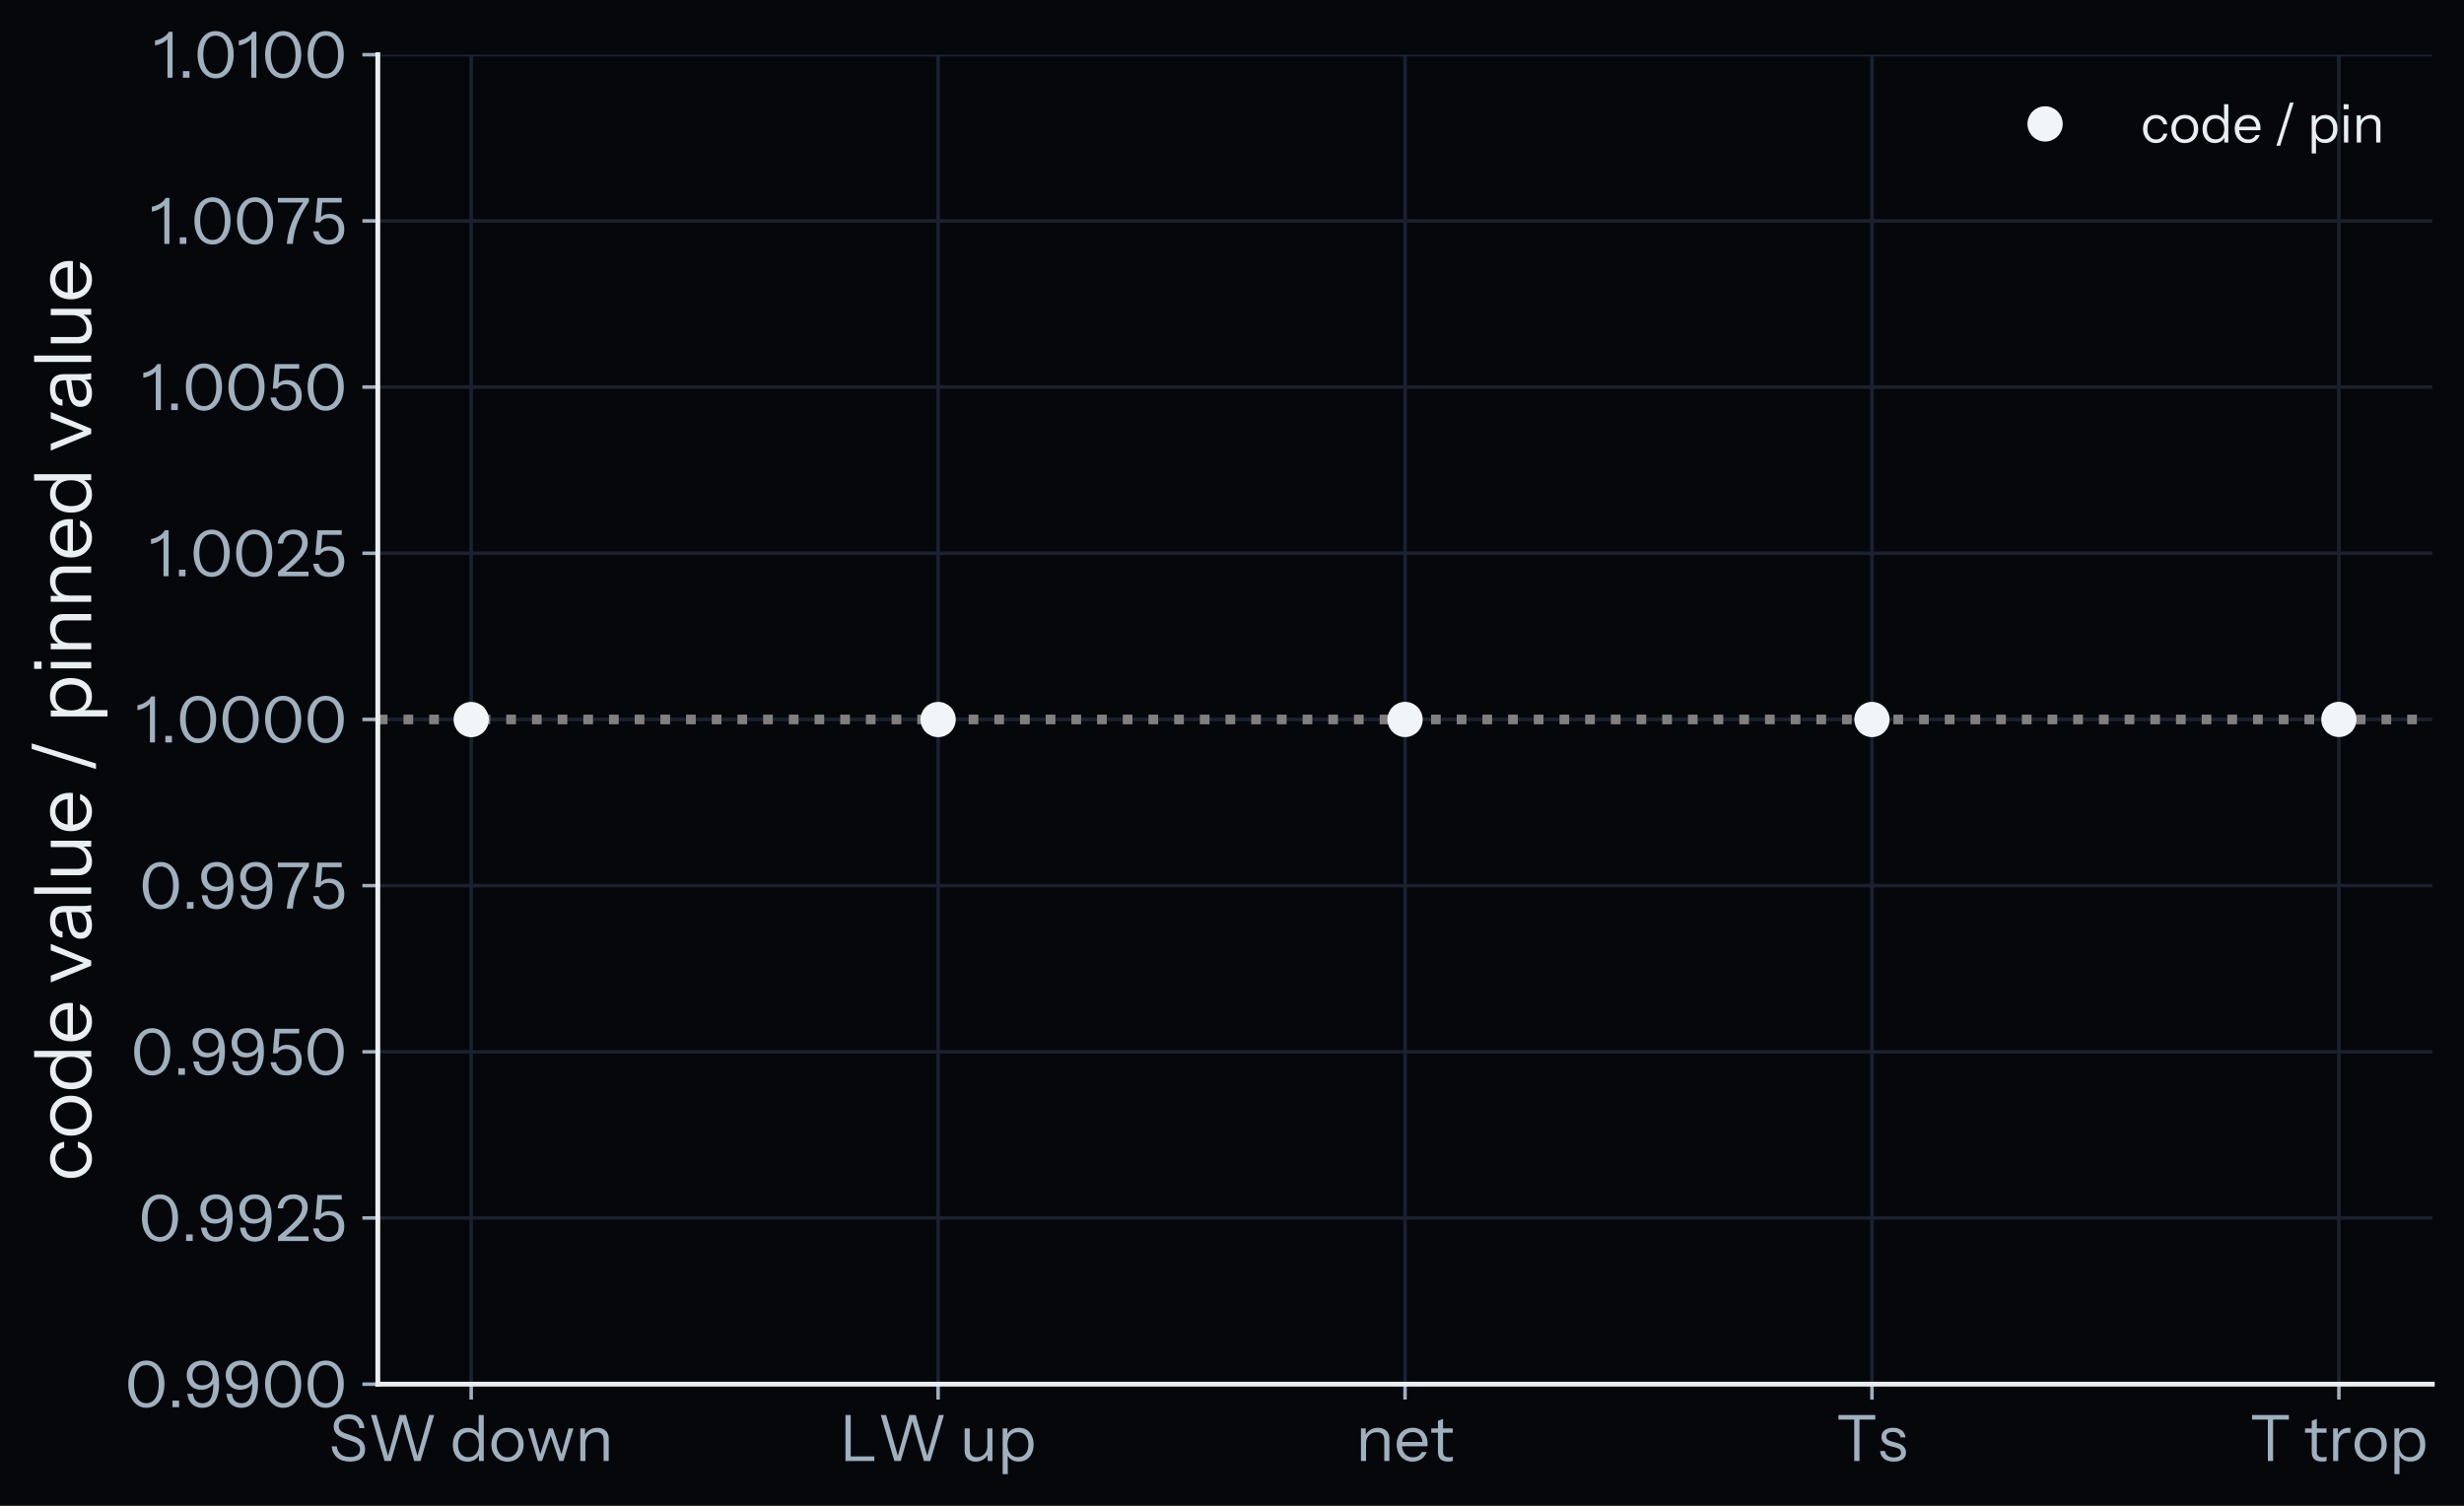
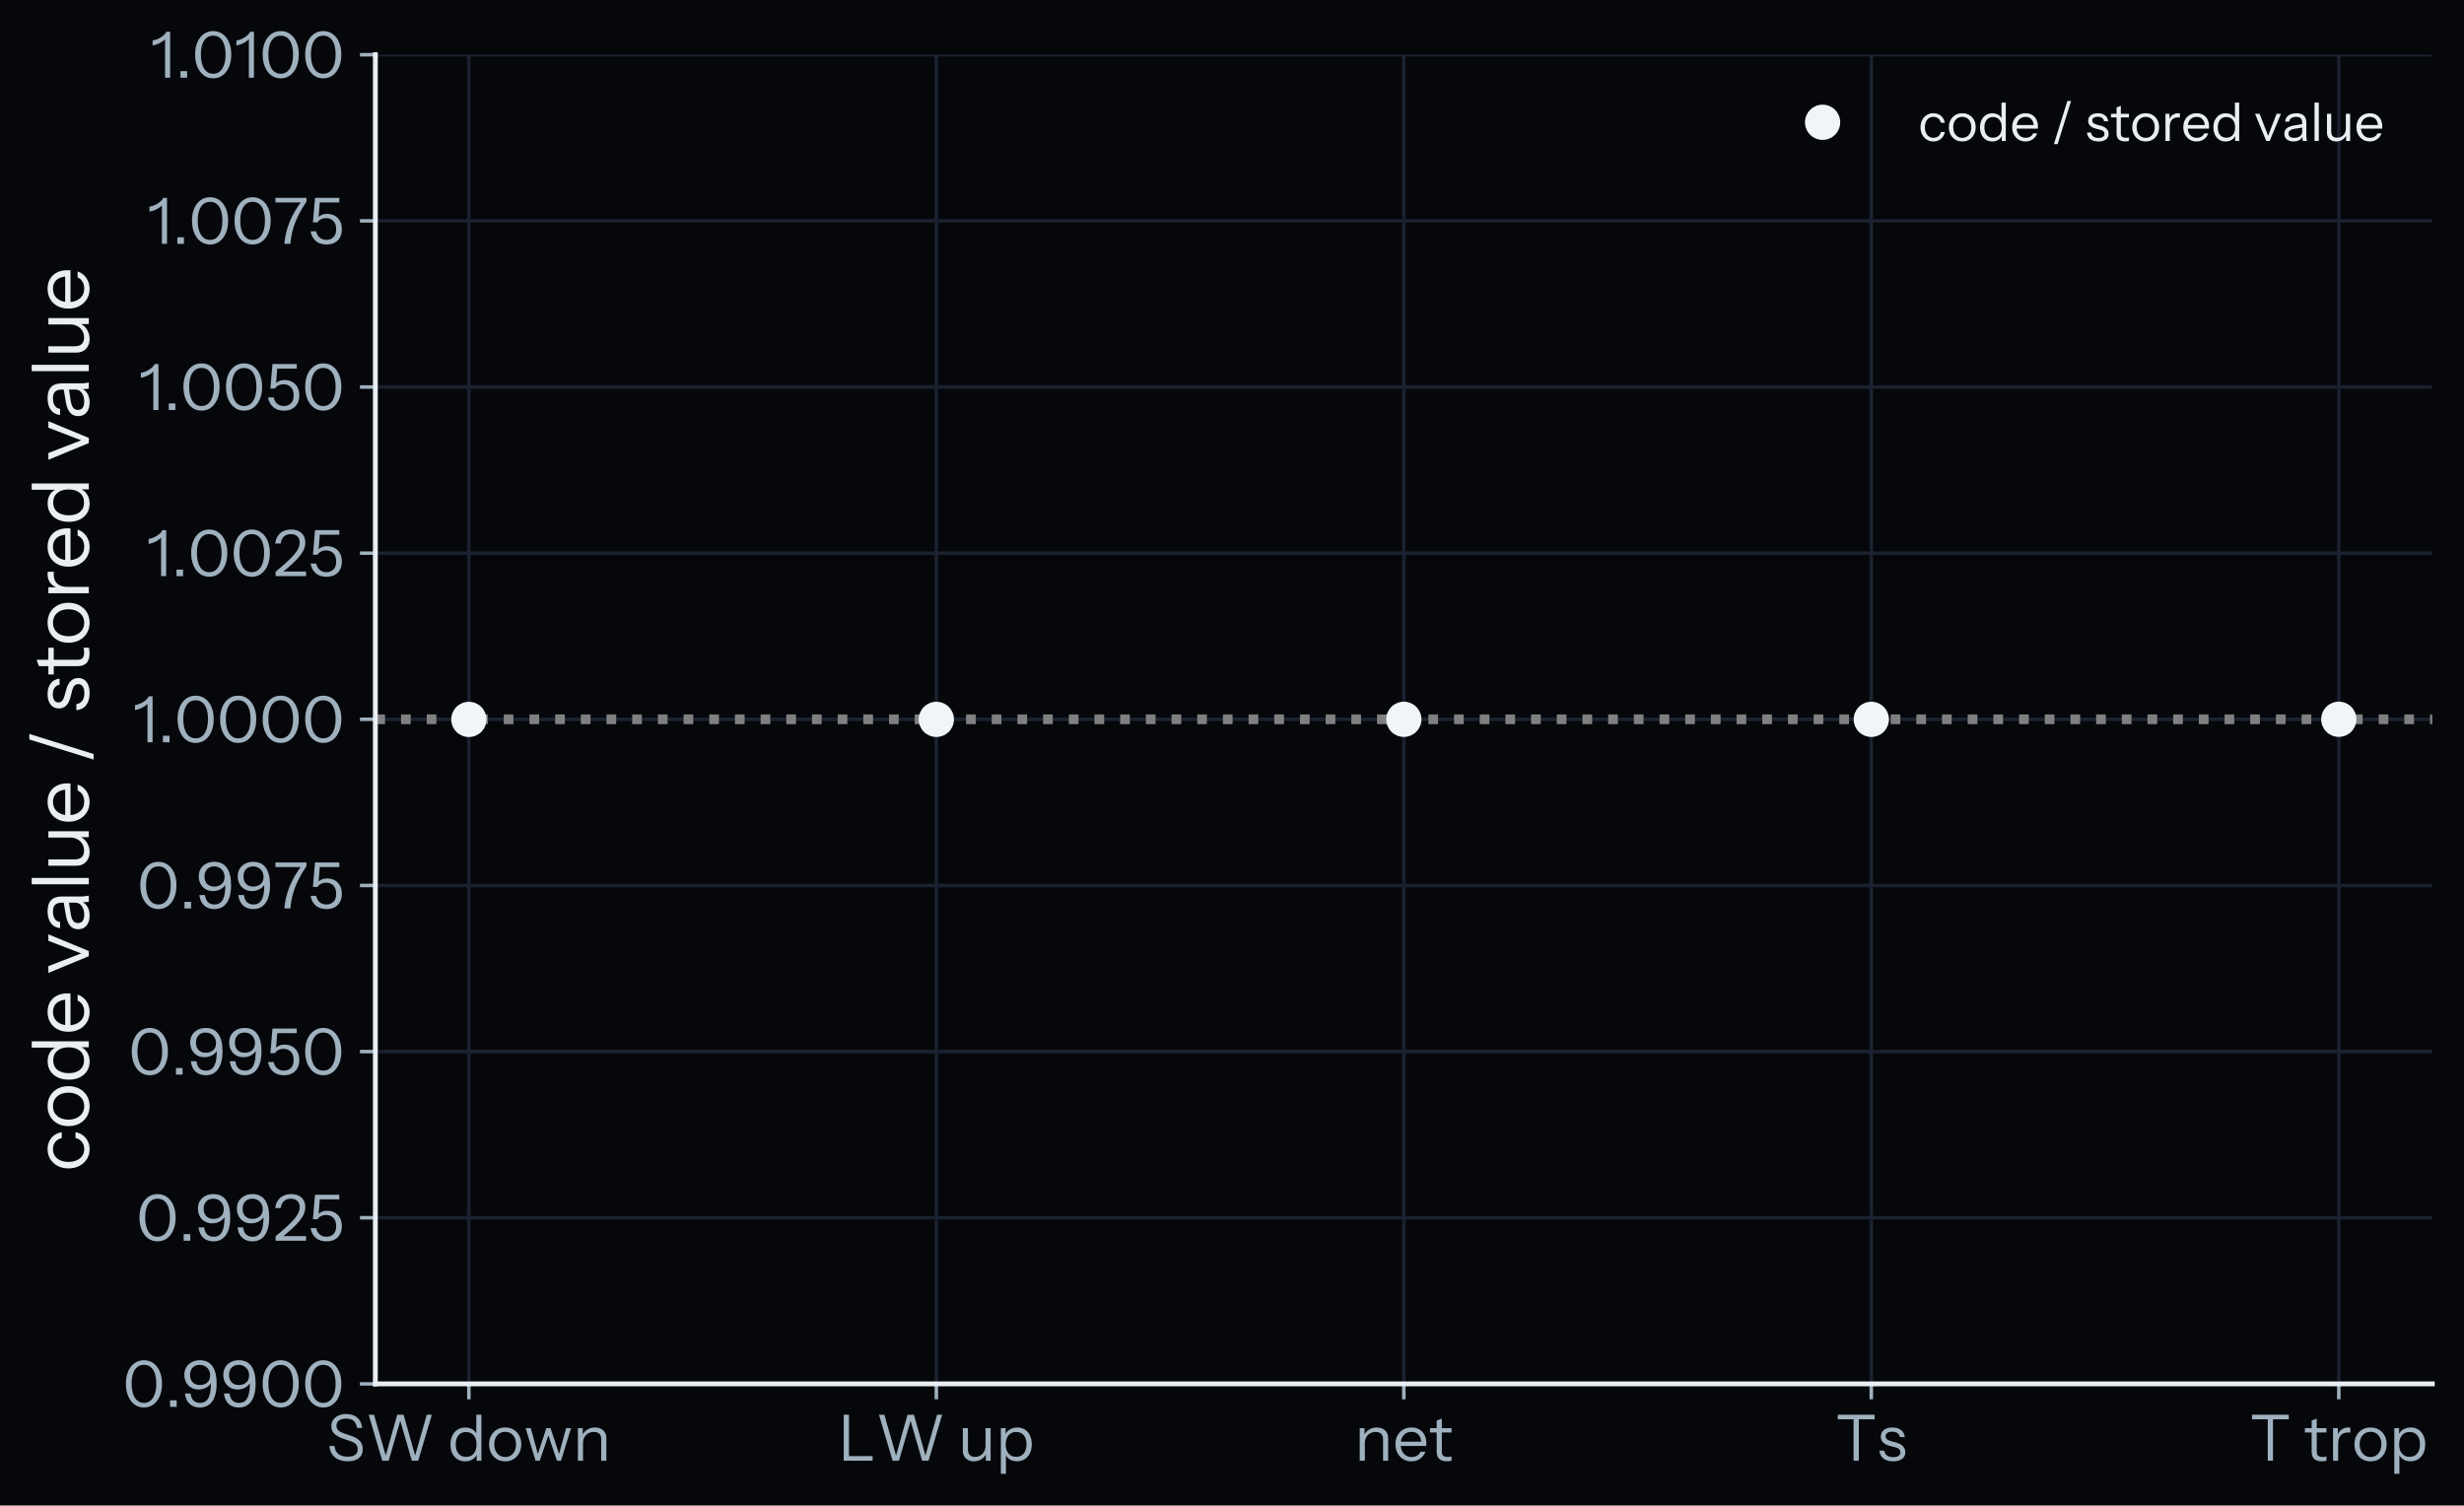
- <svg xmlns="http://www.w3.org/2000/svg" xmlns:xlink="http://www.w3.org/1999/xlink" width="559.208pt" height="341.749pt" viewBox="0 0 559.208 341.749" version="1.1">
+ <svg xmlns="http://www.w3.org/2000/svg" xmlns:xlink="http://www.w3.org/1999/xlink" width="559.322pt" height="341.749pt" viewBox="0 0 559.322 341.749" version="1.1">
  <defs>
    <style type="text/css">*{stroke-linejoin: round; stroke-linecap: butt}</style>
  </defs>
  <g id="figure_1">
    <g id="patch_1">
-       <path d="M 0 341.749  L 559.208 341.749  L 559.208 0  L 0 0  z " style="fill: #05070b" />
+       <path d="M 0 341.749  L 559.322 341.749  L 559.322 0  L 0 0  z " style="fill: #05070b" />
    </g>
    <g id="axes_1">
      <g id="patch_2">
-         <path d="M 85.746 314.136  L 552.008 314.136  L 552.008 12.42  L 85.746 12.42  z " style="fill: #05070b" />
+         <path d="M 85.206 314.136  L 552.122 314.136  L 552.122 12.42  L 85.206 12.42  z " style="fill: #05070b" />
      </g>
      <g id="matplotlib.axis_1">
        <g id="xtick_1">
          <g id="line2d_1">
-             <path d="M 106.939 314.136  L 106.939 12.42  " clip-path="url(#p249ed02e63)" style="fill: none; stroke: #1a2230; stroke-width: 0.8; stroke-linecap: square" />
+             <path d="M 106.429 314.136  L 106.429 12.42  " clip-path="url(#p4538380fc8)" style="fill: none; stroke: #1a2230; stroke-width: 0.8; stroke-linecap: square" />
          </g>
          <g id="line2d_2">
            <defs>
              <path id="m2e974000b8" d="M 0 0  L 0 3.5  " style="stroke: #9fb0be; stroke-width: 0.8" />
            </defs>
            <g>
-               <use xlink:href="#m2e974000b8" x="106.939" y="314.136" style="fill: #9fb0be; stroke: #9fb0be; stroke-width: 0.8" />
+               <use xlink:href="#m2e974000b8" x="106.429" y="314.136" style="fill: #9fb0be; stroke: #9fb0be; stroke-width: 0.8" />
            </g>
          </g>
          <g id="text_1">
-             <g style="fill: #9fb0be" transform="translate(74.65434 331.5764) scale(0.145 -0.145)">
+             <g style="fill: #9fb0be" transform="translate(74.1441 331.5764) scale(0.145 -0.145)">
              <defs>
                <path id="InstrumentSans-Regular-53" d="M 2112 -58  Q 1306 -58 829 339  Q 352 736 269 1472  L 781 1472  Q 851 941 1184 672  Q 1517 403 2106 403  Q 2605 403 2857 592  Q 3110 781 3110 1146  Q 3110 1459 2937 1644  Q 2765 1830 2400 1952  L 1626 2221  Q 1037 2426 755 2717  Q 474 3008 474 3456  Q 474 3827 659 4099  Q 845 4371 1184 4524  Q 1523 4678 1971 4678  Q 2662 4678 3078 4316  Q 3494 3955 3558 3290  L 3046 3290  Q 2963 3770 2704 3994  Q 2445 4218 1958 4218  Q 1498 4218 1242 4032  Q 986 3846 986 3507  Q 986 3219 1165 3046  Q 1344 2874 1722 2746  L 2547 2458  Q 3085 2272 3353 1955  Q 3622 1638 3622 1152  Q 3622 576 3228 259  Q 2835 -58 2112 -58  z " transform="scale(0.015625)" />
                <path id="InstrumentSans-Regular-57" d="M 1683 0  L 320 4608  L 858 4608  L 2080 352  L 1984 352  L 3181 4608  L 3821 4608  L 5024 352  L 4928 352  L 6144 4608  L 6650 4608  L 5286 0  L 4646 0  L 3450 4128  L 3526 4128  L 2323 0  L 1683 0  z " transform="scale(0.015625)" />
                <path id="InstrumentSans-Regular-20" transform="scale(0.015625)" />
                <path id="InstrumentSans-Regular-64" d="M 2886 0  L 2886 762  L 2950 742  Q 2829 371 2505 153  Q 2182 -64 1734 -64  Q 1293 -64 963 147  Q 634 358 451 736  Q 269 1114 269 1619  Q 269 2131 454 2515  Q 640 2899 973 3110  Q 1306 3322 1754 3322  Q 2214 3322 2528 3098  Q 2842 2874 2957 2464  L 2854 2451  L 2854 4608  L 3366 4608  L 3366 0  L 2886 0  z M 1830 384  Q 2323 384 2601 720  Q 2880 1056 2880 1638  Q 2880 2208 2598 2541  Q 2317 2874 1830 2874  Q 1344 2874 1069 2541  Q 794 2208 794 1619  Q 794 1043 1069 713  Q 1344 384 1830 384  z " transform="scale(0.015625)" />
                <path id="InstrumentSans-Regular-6f" d="M 1869 -64  Q 1389 -64 1024 160  Q 659 384 457 771  Q 256 1158 256 1645  Q 256 2138 461 2515  Q 666 2893 1027 3110  Q 1389 3328 1869 3328  Q 2355 3328 2716 3110  Q 3078 2893 3280 2515  Q 3482 2138 3482 1645  Q 3482 1158 3280 771  Q 3078 384 2716 160  Q 2355 -64 1869 -64  z M 1869 371  Q 2202 371 2445 534  Q 2688 698 2822 986  Q 2957 1274 2957 1651  Q 2957 2214 2659 2553  Q 2362 2893 1869 2893  Q 1382 2893 1081 2553  Q 781 2214 781 1651  Q 781 1274 915 986  Q 1050 698 1296 534  Q 1542 371 1869 371  z " transform="scale(0.015625)" />
                <path id="InstrumentSans-Regular-77" d="M 1178 0  L 179 3264  L 698 3264  L 1466 467  L 1338 467  L 2259 3264  L 2675 3264  L 3603 467  L 3475 467  L 4237 3264  L 4730 3264  L 3731 0  L 3315 0  L 2394 2733  L 2528 2733  L 1594 0  L 1178 0  z " transform="scale(0.015625)" />
                <path id="InstrumentSans-Regular-6e" d="M 512 0  L 512 3264  L 992 3264  L 992 2496  L 1024 2496  L 1024 0  L 512 0  z M 2848 0  L 2848 2138  Q 2848 2509 2662 2694  Q 2477 2880 2112 2880  Q 1792 2880 1545 2739  Q 1299 2598 1161 2348  Q 1024 2099 1024 1766  L 941 2541  Q 1107 2906 1449 3117  Q 1792 3328 2227 3328  Q 2739 3328 3049 3037  Q 3360 2746 3360 2272  L 3360 0  L 2848 0  z " transform="scale(0.015625)" />
              </defs>
              <use xlink:href="#InstrumentSans-Regular-53" />
              <use xlink:href="#InstrumentSans-Regular-57" transform="translate(60.79999 0)" />
              <use xlink:href="#InstrumentSans-Regular-20" transform="translate(169.7 0)" />
              <use xlink:href="#InstrumentSans-Regular-64" transform="translate(189.7 0)" />
              <use xlink:href="#InstrumentSans-Regular-6f" transform="translate(250.3 0)" />
              <use xlink:href="#InstrumentSans-Regular-77" transform="translate(308.7 0)" />
              <use xlink:href="#InstrumentSans-Regular-6e" transform="translate(385.3999 0)" />
            </g>
          </g>
        </g>
        <g id="xtick_2">
          <g id="line2d_3">
-             <path d="M 212.908 314.136  L 212.908 12.42  " clip-path="url(#p249ed02e63)" style="fill: none; stroke: #1a2230; stroke-width: 0.8; stroke-linecap: square" />
+             <path d="M 212.547 314.136  L 212.547 12.42  " clip-path="url(#p4538380fc8)" style="fill: none; stroke: #1a2230; stroke-width: 0.8; stroke-linecap: square" />
          </g>
          <g id="line2d_4">
            <g>
-               <use xlink:href="#m2e974000b8" x="212.908" y="314.136" style="fill: #9fb0be; stroke: #9fb0be; stroke-width: 0.8" />
+               <use xlink:href="#m2e974000b8" x="212.547" y="314.136" style="fill: #9fb0be; stroke: #9fb0be; stroke-width: 0.8" />
            </g>
          </g>
          <g id="text_2">
-             <g style="fill: #9fb0be" transform="translate(190.6359 331.5764) scale(0.145 -0.145)">
+             <g style="fill: #9fb0be" transform="translate(190.2744 331.5764) scale(0.145 -0.145)">
              <defs>
                <path id="InstrumentSans-Regular-4c" d="M 550 0  L 550 4608  L 1075 4608  L 1075 0  L 550 0  z M 819 0  L 819 461  L 3443 461  L 3443 0  L 819 0  z " transform="scale(0.015625)" />
                <path id="InstrumentSans-Regular-75" d="M 1574 -64  Q 1254 -64 1004 67  Q 755 198 614 438  Q 474 678 474 992  L 474 3264  L 986 3264  L 986 1126  Q 986 755 1168 569  Q 1350 384 1690 384  Q 1997 384 2233 525  Q 2470 666 2608 918  Q 2746 1171 2746 1498  L 2829 723  Q 2669 358 2329 147  Q 1990 -64 1574 -64  z M 2778 0  L 2778 768  L 2746 768  L 2746 3264  L 3258 3264  L 3258 0  L 2778 0  z " transform="scale(0.015625)" />
                <path id="InstrumentSans-Regular-70" d="M 2125 -58  Q 1664 -58 1350 166  Q 1037 390 922 800  L 1024 813  L 1024 -1312  L 512 -1312  L 512 3264  L 992 3264  L 992 2502  L 922 2522  Q 1043 2899 1382 3113  Q 1722 3328 2170 3328  Q 2605 3328 2928 3117  Q 3251 2906 3430 2528  Q 3610 2150 3610 1645  Q 3610 1133 3424 749  Q 3238 365 2905 153  Q 2573 -58 2125 -58  z M 2048 390  Q 2534 390 2809 726  Q 3085 1062 3085 1645  Q 3085 2221 2809 2550  Q 2534 2880 2048 2880  Q 1562 2880 1280 2544  Q 998 2208 998 1626  Q 998 1056 1280 723  Q 1562 390 2048 390  z " transform="scale(0.015625)" />
              </defs>
              <use xlink:href="#InstrumentSans-Regular-4c" />
              <use xlink:href="#InstrumentSans-Regular-57" transform="translate(58.79999 0)" />
              <use xlink:href="#InstrumentSans-Regular-20" transform="translate(167.7 0)" />
              <use xlink:href="#InstrumentSans-Regular-75" transform="translate(187.7 0)" />
              <use xlink:href="#InstrumentSans-Regular-70" transform="translate(246.6 0)" />
            </g>
          </g>
        </g>
        <g id="xtick_3">
          <g id="line2d_5">
-             <path d="M 318.877 314.136  L 318.877 12.42  " clip-path="url(#p249ed02e63)" style="fill: none; stroke: #1a2230; stroke-width: 0.8; stroke-linecap: square" />
+             <path d="M 318.664 314.136  L 318.664 12.42  " clip-path="url(#p4538380fc8)" style="fill: none; stroke: #1a2230; stroke-width: 0.8; stroke-linecap: square" />
          </g>
          <g id="line2d_6">
            <g>
-               <use xlink:href="#m2e974000b8" x="318.877" y="314.136" style="fill: #9fb0be; stroke: #9fb0be; stroke-width: 0.8" />
+               <use xlink:href="#m2e974000b8" x="318.664" y="314.136" style="fill: #9fb0be; stroke: #9fb0be; stroke-width: 0.8" />
            </g>
          </g>
          <g id="text_3">
-             <g style="fill: #9fb0be" transform="translate(307.7106 331.5764) scale(0.145 -0.145)">
+             <g style="fill: #9fb0be" transform="translate(307.4978 331.5764) scale(0.145 -0.145)">
              <defs>
                <path id="InstrumentSans-Regular-65" d="M 1850 -64  Q 1382 -64 1024 157  Q 666 378 461 762  Q 256 1146 256 1645  Q 256 2144 457 2525  Q 659 2906 1024 3117  Q 1389 3328 1862 3328  Q 2317 3328 2653 3129  Q 2989 2931 3171 2572  Q 3354 2214 3354 1728  Q 3354 1664 3350 1606  Q 3347 1549 3334 1478  L 640 1478  L 640 1907  L 3021 1907  L 2854 1670  Q 2854 2259 2595 2576  Q 2336 2893 1862 2893  Q 1376 2893 1078 2557  Q 781 2221 781 1651  Q 781 1069 1078 720  Q 1376 371 1875 371  Q 2189 371 2425 508  Q 2662 646 2771 902  L 3258 902  Q 3098 454 2723 195  Q 2349 -64 1850 -64  z " transform="scale(0.015625)" />
                <path id="InstrumentSans-Regular-74" d="M 1818 -58  Q 1274 -58 1027 188  Q 781 435 781 902  L 781 4026  L 1293 4218  L 1293 909  Q 1293 634 1433 506  Q 1574 378 1894 378  Q 2022 378 2115 394  Q 2208 410 2266 435  L 2266 0  Q 2202 -26 2083 -42  Q 1965 -58 1818 -58  z M 109 2829  L 109 3264  L 2266 3264  L 2266 2829  L 109 2829  z " transform="scale(0.015625)" />
              </defs>
              <use xlink:href="#InstrumentSans-Regular-6e" />
              <use xlink:href="#InstrumentSans-Regular-65" transform="translate(59.89999 0)" />
              <use xlink:href="#InstrumentSans-Regular-74" transform="translate(116.3 0)" />
            </g>
          </g>
        </g>
        <g id="xtick_4">
          <g id="line2d_7">
-             <path d="M 424.845 314.136  L 424.845 12.42  " clip-path="url(#p249ed02e63)" style="fill: none; stroke: #1a2230; stroke-width: 0.8; stroke-linecap: square" />
+             <path d="M 424.781 314.136  L 424.781 12.42  " clip-path="url(#p4538380fc8)" style="fill: none; stroke: #1a2230; stroke-width: 0.8; stroke-linecap: square" />
          </g>
          <g id="line2d_8">
            <g>
-               <use xlink:href="#m2e974000b8" x="424.845" y="314.136" style="fill: #9fb0be; stroke: #9fb0be; stroke-width: 0.8" />
+               <use xlink:href="#m2e974000b8" x="424.781" y="314.136" style="fill: #9fb0be; stroke: #9fb0be; stroke-width: 0.8" />
            </g>
          </g>
          <g id="text_4">
-             <g style="fill: #9fb0be" transform="translate(416.7185 331.5764) scale(0.145 -0.145)">
+             <g style="fill: #9fb0be" transform="translate(416.6545 331.5764) scale(0.145 -0.145)">
              <defs>
                <path id="InstrumentSans-Regular-54" d="M 1811 0  L 1811 4147  L 230 4147  L 230 4608  L 3917 4608  L 3917 4147  L 2336 4147  L 2336 0  L 1811 0  z " transform="scale(0.015625)" />
                <path id="InstrumentSans-Regular-73" d="M 1619 -64  Q 1018 -64 659 214  Q 301 493 250 1005  L 742 1005  Q 787 691 1017 524  Q 1248 358 1632 358  Q 1971 358 2163 486  Q 2355 614 2355 851  Q 2355 1018 2246 1142  Q 2138 1267 1811 1350  L 1286 1485  Q 838 1600 614 1840  Q 390 2080 390 2413  Q 390 2835 704 3081  Q 1018 3328 1555 3328  Q 2086 3328 2419 3072  Q 2752 2816 2797 2362  L 2304 2362  Q 2259 2624 2060 2765  Q 1862 2906 1536 2906  Q 1222 2906 1049 2787  Q 877 2669 877 2451  Q 877 2285 1001 2163  Q 1126 2042 1421 1958  L 1933 1818  Q 2387 1696 2617 1446  Q 2848 1197 2848 845  Q 2848 416 2521 176  Q 2195 -64 1619 -64  z " transform="scale(0.015625)" />
              </defs>
              <use xlink:href="#InstrumentSans-Regular-54" />
              <use xlink:href="#InstrumentSans-Regular-73" transform="translate(64.79999 0)" />
            </g>
          </g>
        </g>
        <g id="xtick_5">
          <g id="line2d_9">
-             <path d="M 530.814 314.136  L 530.814 12.42  " clip-path="url(#p249ed02e63)" style="fill: none; stroke: #1a2230; stroke-width: 0.8; stroke-linecap: square" />
+             <path d="M 530.899 314.136  L 530.899 12.42  " clip-path="url(#p4538380fc8)" style="fill: none; stroke: #1a2230; stroke-width: 0.8; stroke-linecap: square" />
          </g>
          <g id="line2d_10">
            <g>
-               <use xlink:href="#m2e974000b8" x="530.814" y="314.136" style="fill: #9fb0be; stroke: #9fb0be; stroke-width: 0.8" />
+               <use xlink:href="#m2e974000b8" x="530.899" y="314.136" style="fill: #9fb0be; stroke: #9fb0be; stroke-width: 0.8" />
            </g>
          </g>
          <g id="text_5">
-             <g style="fill: #9fb0be" transform="translate(510.5864 331.5764) scale(0.145 -0.145)">
+             <g style="fill: #9fb0be" transform="translate(510.6712 331.5764) scale(0.145 -0.145)">
              <defs>
                <path id="InstrumentSans-Regular-72" d="M 512 0  L 512 3264  L 992 3264  L 992 2432  L 1024 2432  L 1024 0  L 512 0  z M 1024 1702  L 941 2477  Q 1056 2893 1350 3110  Q 1645 3328 2029 3328  Q 2189 3328 2246 3302  L 2246 2810  Q 2214 2822 2156 2825  Q 2099 2829 2016 2829  Q 1530 2829 1277 2537  Q 1024 2246 1024 1702  z " transform="scale(0.015625)" />
              </defs>
              <use xlink:href="#InstrumentSans-Regular-54" />
              <use xlink:href="#InstrumentSans-Regular-20" transform="translate(64.79999 0)" />
              <use xlink:href="#InstrumentSans-Regular-74" transform="translate(84.79997 0)" />
              <use xlink:href="#InstrumentSans-Regular-72" transform="translate(122.5 0)" />
              <use xlink:href="#InstrumentSans-Regular-6f" transform="translate(160 0)" />
              <use xlink:href="#InstrumentSans-Regular-70" transform="translate(218.3999 0)" />
            </g>
          </g>
        </g>
      </g>
      <g id="matplotlib.axis_2">
        <g id="ytick_1">
          <g id="line2d_11">
-             <path d="M 85.746 314.136  L 552.008 314.136  " clip-path="url(#p249ed02e63)" style="fill: none; stroke: #1a2230; stroke-width: 0.8; stroke-linecap: square" />
+             <path d="M 85.206 314.136  L 552.122 314.136  " clip-path="url(#p4538380fc8)" style="fill: none; stroke: #1a2230; stroke-width: 0.8; stroke-linecap: square" />
          </g>
          <g id="line2d_12">
            <defs>
              <path id="m2f46859ac6" d="M 0 0  L -3.5 0  " style="stroke: #9fb0be; stroke-width: 0.8" />
            </defs>
            <g>
-               <use xlink:href="#m2f46859ac6" x="85.746" y="314.136" style="fill: #9fb0be; stroke: #9fb0be; stroke-width: 0.8" />
+               <use xlink:href="#m2f46859ac6" x="85.206" y="314.136" style="fill: #9fb0be; stroke: #9fb0be; stroke-width: 0.8" />
            </g>
          </g>
          <g id="text_6">
-             <g style="fill: #9fb0be" transform="translate(28.39 319.3564) scale(0.145 -0.145)">
+             <g style="fill: #9fb0be" transform="translate(27.85 319.3564) scale(0.145 -0.145)">
              <defs>
                <path id="InstrumentSans-Regular-30" d="M 2131 -64  Q 1587 -64 1180 240  Q 774 544 547 1085  Q 320 1626 320 2323  Q 320 3021 544 3549  Q 768 4077 1177 4374  Q 1587 4672 2131 4672  Q 2675 4672 3081 4374  Q 3488 4077 3715 3549  Q 3942 3021 3942 2323  Q 3942 1619 3715 1081  Q 3488 544 3081 240  Q 2675 -64 2131 -64  z M 2131 397  Q 2522 397 2797 630  Q 3072 864 3219 1296  Q 3366 1728 3366 2330  Q 3366 2925 3222 3347  Q 3078 3770 2803 3990  Q 2528 4211 2131 4211  Q 1734 4211 1459 3987  Q 1184 3763 1040 3344  Q 896 2925 896 2330  Q 896 1728 1043 1293  Q 1190 858 1465 627  Q 1741 397 2131 397  z " transform="scale(0.015625)" />
                <path id="InstrumentSans-Regular-2e" d="M 486 0  L 486 659  L 1146 659  L 1146 0  L 486 0  z " transform="scale(0.015625)" />
                <path id="InstrumentSans-Regular-39" d="M 1843 -64  Q 1440 -64 1120 93  Q 800 250 601 560  Q 403 870 346 1338  L 909 1338  Q 973 838 1222 617  Q 1472 397 1856 397  Q 2138 397 2342 512  Q 2547 627 2681 864  Q 2816 1101 2880 1469  Q 2944 1837 2944 2342  L 2944 2758  L 3091 2739  Q 3034 2445 2835 2217  Q 2637 1990 2342 1865  Q 2048 1741 1709 1741  Q 1286 1741 966 1929  Q 646 2118 464 2451  Q 282 2784 282 3206  Q 282 3654 480 3980  Q 678 4307 1033 4489  Q 1389 4672 1850 4672  Q 2669 4672 3094 4077  Q 3520 3482 3520 2330  Q 3520 1562 3325 1027  Q 3130 493 2755 214  Q 2381 -64 1843 -64  z M 1843 2189  Q 2285 2189 2576 2438  Q 2867 2688 2867 3155  Q 2867 3469 2729 3705  Q 2592 3942 2355 4076  Q 2118 4211 1818 4211  Q 1389 4211 1123 3939  Q 858 3667 858 3194  Q 858 2739 1117 2464  Q 1376 2189 1843 2189  z " transform="scale(0.015625)" />
              </defs>
              <use xlink:href="#InstrumentSans-Regular-30" />
              <use xlink:href="#InstrumentSans-Regular-2e" transform="translate(66.59999 0)" />
              <use xlink:href="#InstrumentSans-Regular-39" transform="translate(92.09998 0)" />
              <use xlink:href="#InstrumentSans-Regular-39" transform="translate(153.1 0)" />
              <use xlink:href="#InstrumentSans-Regular-30" transform="translate(214.0999 0)" />
              <use xlink:href="#InstrumentSans-Regular-30" transform="translate(280.6999 0)" />
            </g>
          </g>
        </g>
        <g id="ytick_2">
          <g id="line2d_13">
-             <path d="M 85.746 276.422  L 552.008 276.422  " clip-path="url(#p249ed02e63)" style="fill: none; stroke: #1a2230; stroke-width: 0.8; stroke-linecap: square" />
+             <path d="M 85.206 276.422  L 552.122 276.422  " clip-path="url(#p4538380fc8)" style="fill: none; stroke: #1a2230; stroke-width: 0.8; stroke-linecap: square" />
          </g>
          <g id="line2d_14">
            <g>
-               <use xlink:href="#m2f46859ac6" x="85.746" y="276.422" style="fill: #9fb0be; stroke: #9fb0be; stroke-width: 0.8" />
+               <use xlink:href="#m2f46859ac6" x="85.206" y="276.422" style="fill: #9fb0be; stroke: #9fb0be; stroke-width: 0.8" />
            </g>
          </g>
          <g id="text_7">
-             <g style="fill: #9fb0be" transform="translate(31.47578 281.6418) scale(0.145 -0.145)">
+             <g style="fill: #9fb0be" transform="translate(30.93578 281.6418) scale(0.145 -0.145)">
              <defs>
                <path id="InstrumentSans-Regular-32" d="M 256 0  L 256 448  Q 947 1018 1411 1446  Q 1875 1875 2153 2208  Q 2432 2541 2550 2819  Q 2669 3098 2669 3366  Q 2669 3763 2432 3987  Q 2195 4211 1779 4211  Q 1350 4211 1088 3968  Q 826 3725 768 3270  L 218 3270  Q 282 3898 701 4285  Q 1120 4672 1818 4672  Q 2464 4672 2848 4326  Q 3232 3981 3232 3379  Q 3232 3053 3107 2726  Q 2982 2400 2697 2041  Q 2413 1683 1949 1251  Q 1485 819 800 275  L 678 461  L 3309 461  L 3309 0  L 256 0  z " transform="scale(0.015625)" />
                <path id="InstrumentSans-Regular-35" d="M 1869 -64  Q 1184 -64 774 304  Q 365 672 275 1261  L 838 1261  Q 922 845 1194 621  Q 1466 397 1856 397  Q 2266 397 2550 653  Q 2835 909 2835 1466  Q 2835 2022 2550 2300  Q 2266 2579 1830 2579  Q 1517 2579 1286 2451  Q 1056 2323 979 2150  L 506 2150  L 717 4608  L 3149 4608  L 3149 4147  L 1030 4147  L 1210 4339  L 1062 2483  L 941 2528  Q 1056 2720 1312 2861  Q 1568 3002 1939 3002  Q 2368 3002 2697 2816  Q 3027 2630 3216 2288  Q 3405 1946 3405 1466  Q 3405 986 3216 643  Q 3027 301 2684 118  Q 2342 -64 1869 -64  z " transform="scale(0.015625)" />
              </defs>
              <use xlink:href="#InstrumentSans-Regular-30" />
              <use xlink:href="#InstrumentSans-Regular-2e" transform="translate(66.59999 0)" />
              <use xlink:href="#InstrumentSans-Regular-39" transform="translate(92.09998 0)" />
              <use xlink:href="#InstrumentSans-Regular-39" transform="translate(153.1 0)" />
              <use xlink:href="#InstrumentSans-Regular-32" transform="translate(214.0999 0)" />
              <use xlink:href="#InstrumentSans-Regular-35" transform="translate(268.5999 0)" />
            </g>
          </g>
        </g>
        <g id="ytick_3">
          <g id="line2d_15">
-             <path d="M 85.746 238.707  L 552.008 238.707  " clip-path="url(#p249ed02e63)" style="fill: none; stroke: #1a2230; stroke-width: 0.8; stroke-linecap: square" />
+             <path d="M 85.206 238.707  L 552.122 238.707  " clip-path="url(#p4538380fc8)" style="fill: none; stroke: #1a2230; stroke-width: 0.8; stroke-linecap: square" />
          </g>
          <g id="line2d_16">
            <g>
-               <use xlink:href="#m2f46859ac6" x="85.746" y="238.707" style="fill: #9fb0be; stroke: #9fb0be; stroke-width: 0.8" />
+               <use xlink:href="#m2f46859ac6" x="85.206" y="238.707" style="fill: #9fb0be; stroke: #9fb0be; stroke-width: 0.8" />
            </g>
          </g>
          <g id="text_8">
-             <g style="fill: #9fb0be" transform="translate(29.72219 243.9273) scale(0.145 -0.145)">
+             <g style="fill: #9fb0be" transform="translate(29.18219 243.9273) scale(0.145 -0.145)">
              <use xlink:href="#InstrumentSans-Regular-30" />
              <use xlink:href="#InstrumentSans-Regular-2e" transform="translate(66.59999 0)" />
              <use xlink:href="#InstrumentSans-Regular-39" transform="translate(92.09998 0)" />
              <use xlink:href="#InstrumentSans-Regular-39" transform="translate(153.1 0)" />
              <use xlink:href="#InstrumentSans-Regular-35" transform="translate(214.0999 0)" />
              <use xlink:href="#InstrumentSans-Regular-30" transform="translate(271.4999 0)" />
            </g>
          </g>
        </g>
        <g id="ytick_4">
          <g id="line2d_17">
-             <path d="M 85.746 200.993  L 552.008 200.993  " clip-path="url(#p249ed02e63)" style="fill: none; stroke: #1a2230; stroke-width: 0.8; stroke-linecap: square" />
+             <path d="M 85.206 200.993  L 552.122 200.993  " clip-path="url(#p4538380fc8)" style="fill: none; stroke: #1a2230; stroke-width: 0.8; stroke-linecap: square" />
          </g>
          <g id="line2d_18">
            <g>
-               <use xlink:href="#m2f46859ac6" x="85.746" y="200.993" style="fill: #9fb0be; stroke: #9fb0be; stroke-width: 0.8" />
+               <use xlink:href="#m2f46859ac6" x="85.206" y="200.993" style="fill: #9fb0be; stroke: #9fb0be; stroke-width: 0.8" />
            </g>
          </g>
          <g id="text_9">
-             <g style="fill: #9fb0be" transform="translate(31.66383 206.2127) scale(0.145 -0.145)">
+             <g style="fill: #9fb0be" transform="translate(31.12383 206.2127) scale(0.145 -0.145)">
              <defs>
                <path id="InstrumentSans-Regular-37" d="M 1050 0  Q 1139 1088 1558 2153  Q 1978 3219 2816 4333  L 2848 4147  L 154 4147  L 154 4608  L 3264 4608  L 3264 4224  Q 2752 3475 2416 2777  Q 2080 2080 1894 1398  Q 1709 717 1658 0  L 1050 0  z " transform="scale(0.015625)" />
              </defs>
              <use xlink:href="#InstrumentSans-Regular-30" />
              <use xlink:href="#InstrumentSans-Regular-2e" transform="translate(66.59999 0)" />
              <use xlink:href="#InstrumentSans-Regular-39" transform="translate(92.09998 0)" />
              <use xlink:href="#InstrumentSans-Regular-39" transform="translate(153.1 0)" />
              <use xlink:href="#InstrumentSans-Regular-37" transform="translate(214.0999 0)" />
              <use xlink:href="#InstrumentSans-Regular-35" transform="translate(267.2999 0)" />
            </g>
          </g>
        </g>
        <g id="ytick_5">
          <g id="line2d_19">
-             <path d="M 85.746 163.278  L 552.008 163.278  " clip-path="url(#p249ed02e63)" style="fill: none; stroke: #1a2230; stroke-width: 0.8; stroke-linecap: square" />
+             <path d="M 85.206 163.278  L 552.122 163.278  " clip-path="url(#p4538380fc8)" style="fill: none; stroke: #1a2230; stroke-width: 0.8; stroke-linecap: square" />
          </g>
          <g id="line2d_20">
            <g>
-               <use xlink:href="#m2f46859ac6" x="85.746" y="163.278" style="fill: #9fb0be; stroke: #9fb0be; stroke-width: 0.8" />
+               <use xlink:href="#m2f46859ac6" x="85.206" y="163.278" style="fill: #9fb0be; stroke: #9fb0be; stroke-width: 0.8" />
            </g>
          </g>
          <g id="text_10">
-             <g style="fill: #9fb0be" transform="translate(30.75531 168.4982) scale(0.145 -0.145)">
+             <g style="fill: #9fb0be" transform="translate(30.21531 168.4982) scale(0.145 -0.145)">
              <defs>
                <path id="InstrumentSans-Regular-31" d="M 1440 0  L 1440 4083  L 1574 4051  Q 1498 3878 1280 3705  Q 1062 3533 777 3405  Q 493 3277 192 3232  L 192 3725  Q 493 3776 768 3904  Q 1043 4032 1257 4214  Q 1472 4397 1574 4608  L 1952 4608  L 1952 0  L 1440 0  z " transform="scale(0.015625)" />
              </defs>
              <use xlink:href="#InstrumentSans-Regular-31" />
              <use xlink:href="#InstrumentSans-Regular-2e" transform="translate(39.09999 0)" />
              <use xlink:href="#InstrumentSans-Regular-30" transform="translate(64.59998 0)" />
              <use xlink:href="#InstrumentSans-Regular-30" transform="translate(131.2 0)" />
              <use xlink:href="#InstrumentSans-Regular-30" transform="translate(197.8 0)" />
              <use xlink:href="#InstrumentSans-Regular-30" transform="translate(264.3999 0)" />
            </g>
          </g>
        </g>
        <g id="ytick_6">
          <g id="line2d_21">
-             <path d="M 85.746 125.564  L 552.008 125.564  " clip-path="url(#p249ed02e63)" style="fill: none; stroke: #1a2230; stroke-width: 0.8; stroke-linecap: square" />
+             <path d="M 85.206 125.564  L 552.122 125.564  " clip-path="url(#p4538380fc8)" style="fill: none; stroke: #1a2230; stroke-width: 0.8; stroke-linecap: square" />
          </g>
          <g id="line2d_22">
            <g>
-               <use xlink:href="#m2f46859ac6" x="85.746" y="125.564" style="fill: #9fb0be; stroke: #9fb0be; stroke-width: 0.8" />
+               <use xlink:href="#m2f46859ac6" x="85.206" y="125.564" style="fill: #9fb0be; stroke: #9fb0be; stroke-width: 0.8" />
            </g>
          </g>
          <g id="text_11">
-             <g style="fill: #9fb0be" transform="translate(33.84109 130.7836) scale(0.145 -0.145)">
+             <g style="fill: #9fb0be" transform="translate(33.30109 130.7836) scale(0.145 -0.145)">
              <use xlink:href="#InstrumentSans-Regular-31" />
              <use xlink:href="#InstrumentSans-Regular-2e" transform="translate(39.09999 0)" />
              <use xlink:href="#InstrumentSans-Regular-30" transform="translate(64.59998 0)" />
              <use xlink:href="#InstrumentSans-Regular-30" transform="translate(131.2 0)" />
              <use xlink:href="#InstrumentSans-Regular-32" transform="translate(197.8 0)" />
              <use xlink:href="#InstrumentSans-Regular-35" transform="translate(252.2999 0)" />
            </g>
          </g>
        </g>
        <g id="ytick_7">
          <g id="line2d_23">
-             <path d="M 85.746 87.849  L 552.008 87.849  " clip-path="url(#p249ed02e63)" style="fill: none; stroke: #1a2230; stroke-width: 0.8; stroke-linecap: square" />
+             <path d="M 85.206 87.849  L 552.122 87.849  " clip-path="url(#p4538380fc8)" style="fill: none; stroke: #1a2230; stroke-width: 0.8; stroke-linecap: square" />
          </g>
          <g id="line2d_24">
            <g>
-               <use xlink:href="#m2f46859ac6" x="85.746" y="87.849" style="fill: #9fb0be; stroke: #9fb0be; stroke-width: 0.8" />
+               <use xlink:href="#m2f46859ac6" x="85.206" y="87.849" style="fill: #9fb0be; stroke: #9fb0be; stroke-width: 0.8" />
            </g>
          </g>
          <g id="text_12">
-             <g style="fill: #9fb0be" transform="translate(32.0875 93.06909) scale(0.145 -0.145)">
+             <g style="fill: #9fb0be" transform="translate(31.5475 93.06909) scale(0.145 -0.145)">
              <use xlink:href="#InstrumentSans-Regular-31" />
              <use xlink:href="#InstrumentSans-Regular-2e" transform="translate(39.09999 0)" />
              <use xlink:href="#InstrumentSans-Regular-30" transform="translate(64.59998 0)" />
              <use xlink:href="#InstrumentSans-Regular-30" transform="translate(131.2 0)" />
              <use xlink:href="#InstrumentSans-Regular-35" transform="translate(197.8 0)" />
              <use xlink:href="#InstrumentSans-Regular-30" transform="translate(255.2 0)" />
            </g>
          </g>
        </g>
        <g id="ytick_8">
          <g id="line2d_25">
-             <path d="M 85.746 50.135  L 552.008 50.135  " clip-path="url(#p249ed02e63)" style="fill: none; stroke: #1a2230; stroke-width: 0.8; stroke-linecap: square" />
+             <path d="M 85.206 50.135  L 552.122 50.135  " clip-path="url(#p4538380fc8)" style="fill: none; stroke: #1a2230; stroke-width: 0.8; stroke-linecap: square" />
          </g>
          <g id="line2d_26">
            <g>
-               <use xlink:href="#m2f46859ac6" x="85.746" y="50.135" style="fill: #9fb0be; stroke: #9fb0be; stroke-width: 0.8" />
+               <use xlink:href="#m2f46859ac6" x="85.206" y="50.135" style="fill: #9fb0be; stroke: #9fb0be; stroke-width: 0.8" />
            </g>
          </g>
          <g id="text_13">
-             <g style="fill: #9fb0be" transform="translate(34.02914 55.35455) scale(0.145 -0.145)">
+             <g style="fill: #9fb0be" transform="translate(33.48914 55.35455) scale(0.145 -0.145)">
              <use xlink:href="#InstrumentSans-Regular-31" />
              <use xlink:href="#InstrumentSans-Regular-2e" transform="translate(39.09999 0)" />
              <use xlink:href="#InstrumentSans-Regular-30" transform="translate(64.59998 0)" />
              <use xlink:href="#InstrumentSans-Regular-30" transform="translate(131.2 0)" />
              <use xlink:href="#InstrumentSans-Regular-37" transform="translate(197.8 0)" />
              <use xlink:href="#InstrumentSans-Regular-35" transform="translate(251 0)" />
            </g>
          </g>
        </g>
        <g id="ytick_9">
          <g id="line2d_27">
-             <path d="M 85.746 12.42  L 552.008 12.42  " clip-path="url(#p249ed02e63)" style="fill: none; stroke: #1a2230; stroke-width: 0.8; stroke-linecap: square" />
+             <path d="M 85.206 12.42  L 552.122 12.42  " clip-path="url(#p4538380fc8)" style="fill: none; stroke: #1a2230; stroke-width: 0.8; stroke-linecap: square" />
          </g>
          <g id="line2d_28">
            <g>
-               <use xlink:href="#m2f46859ac6" x="85.746" y="12.42" style="fill: #9fb0be; stroke: #9fb0be; stroke-width: 0.8" />
+               <use xlink:href="#m2f46859ac6" x="85.206" y="12.42" style="fill: #9fb0be; stroke: #9fb0be; stroke-width: 0.8" />
            </g>
          </g>
          <g id="text_14">
-             <g style="fill: #9fb0be" transform="translate(34.74281 17.64) scale(0.145 -0.145)">
+             <g style="fill: #9fb0be" transform="translate(34.20281 17.64) scale(0.145 -0.145)">
              <use xlink:href="#InstrumentSans-Regular-31" />
              <use xlink:href="#InstrumentSans-Regular-2e" transform="translate(39.09999 0)" />
              <use xlink:href="#InstrumentSans-Regular-30" transform="translate(64.59998 0)" />
              <use xlink:href="#InstrumentSans-Regular-31" transform="translate(131.2 0)" />
              <use xlink:href="#InstrumentSans-Regular-30" transform="translate(170.3 0)" />
              <use xlink:href="#InstrumentSans-Regular-30" transform="translate(236.8999 0)" />
            </g>
          </g>
        </g>
        <g id="text_15">
-           <g style="fill: #e9eef2" transform="translate(20.7 268.0579) rotate(-90) scale(0.18 -0.18)">
+           <g style="fill: #e9eef2" transform="translate(20.16 265.9429) rotate(-90) scale(0.18 -0.18)">
            <defs>
              <path id="InstrumentSans-Regular-63" d="M 1805 -64  Q 1357 -64 1008 157  Q 659 378 457 765  Q 256 1152 256 1645  Q 256 2138 457 2515  Q 659 2893 1008 3110  Q 1357 3328 1798 3328  Q 2163 3328 2454 3187  Q 2746 3046 2934 2787  Q 3123 2528 3174 2182  L 2701 2182  Q 2637 2496 2406 2694  Q 2176 2893 1811 2893  Q 1498 2893 1267 2739  Q 1037 2586 909 2304  Q 781 2022 781 1645  Q 781 1267 909 979  Q 1037 691 1270 531  Q 1504 371 1818 371  Q 2170 371 2406 566  Q 2643 762 2707 1075  L 3181 1075  Q 3123 736 2928 477  Q 2733 218 2445 77  Q 2157 -64 1805 -64  z " transform="scale(0.015625)" />
              <path id="InstrumentSans-Regular-76" d="M 1466 0  L 115 3264  L 666 3264  L 1792 346  L 1587 346  L 2707 3264  L 3232 3264  L 1882 0  L 1466 0  z " transform="scale(0.015625)" />
              <path id="InstrumentSans-Regular-61" d="M 2515 0  Q 2490 109 2480 249  Q 2470 390 2470 608  L 2438 608  L 2438 2170  Q 2438 2541 2268 2717  Q 2099 2893 1722 2893  Q 1350 2893 1129 2742  Q 909 2592 883 2317  L 390 2317  Q 422 2790 787 3059  Q 1152 3328 1741 3328  Q 2349 3328 2643 3040  Q 2938 2752 2938 2176  L 2938 608  Q 2938 467 2957 316  Q 2976 166 3008 0  L 2515 0  z M 1395 -64  Q 890 -64 592 182  Q 294 429 294 858  Q 294 1286 588 1523  Q 883 1760 1446 1856  L 2586 2048  L 2586 1626  L 1523 1459  Q 1165 1402 979 1267  Q 794 1133 794 877  Q 794 627 963 499  Q 1133 371 1466 371  Q 1894 371 2166 566  Q 2438 762 2438 1075  L 2522 621  Q 2419 294 2121 115  Q 1824 -64 1395 -64  z " transform="scale(0.015625)" />
              <path id="InstrumentSans-Regular-6c" d="M 512 0  L 512 4608  L 1024 4608  L 1024 0  L 512 0  z " transform="scale(0.015625)" />
              <path id="InstrumentSans-Regular-2f" d="M 384 -384  L 2003 4800  L 2451 4800  L 832 -384  L 384 -384  z " transform="scale(0.015625)" />
-               <path id="InstrumentSans-Regular-69" d="M 512 0  L 512 3264  L 1024 3264  L 1024 0  L 512 0  z M 472 4006  L 472 4608  L 1061 4608  L 1061 4006  L 472 4006  z " transform="scale(0.015625)" />
            </defs>
            <use xlink:href="#InstrumentSans-Regular-63" />
            <use xlink:href="#InstrumentSans-Regular-6f" transform="translate(53.29999 0)" />
            <use xlink:href="#InstrumentSans-Regular-64" transform="translate(111.7 0)" />
            <use xlink:href="#InstrumentSans-Regular-65" transform="translate(172.3 0)" />
            <use xlink:href="#InstrumentSans-Regular-20" transform="translate(228.7 0)" />
            <use xlink:href="#InstrumentSans-Regular-76" transform="translate(248.7 0)" />
            <use xlink:href="#InstrumentSans-Regular-61" transform="translate(300.9999 0)" />
            <use xlink:href="#InstrumentSans-Regular-6c" transform="translate(354.2999 0)" />
            <use xlink:href="#InstrumentSans-Regular-75" transform="translate(378.2999 0)" />
            <use xlink:href="#InstrumentSans-Regular-65" transform="translate(437.1999 0)" />
            <use xlink:href="#InstrumentSans-Regular-20" transform="translate(493.5999 0)" />
            <use xlink:href="#InstrumentSans-Regular-2f" transform="translate(513.5999 0)" />
            <use xlink:href="#InstrumentSans-Regular-20" transform="translate(557.8999 0)" />
-             <use xlink:href="#InstrumentSans-Regular-70" transform="translate(577.8999 0)" />
-             <use xlink:href="#InstrumentSans-Regular-69" transform="translate(638.4998 0)" />
-             <use xlink:href="#InstrumentSans-Regular-6e" transform="translate(662.4998 0)" />
-             <use xlink:href="#InstrumentSans-Regular-6e" transform="translate(722.3998 0)" />
-             <use xlink:href="#InstrumentSans-Regular-65" transform="translate(782.2998 0)" />
-             <use xlink:href="#InstrumentSans-Regular-64" transform="translate(838.6998 0)" />
-             <use xlink:href="#InstrumentSans-Regular-20" transform="translate(899.2998 0)" />
-             <use xlink:href="#InstrumentSans-Regular-76" transform="translate(919.2998 0)" />
-             <use xlink:href="#InstrumentSans-Regular-61" transform="translate(971.5998 0)" />
-             <use xlink:href="#InstrumentSans-Regular-6c" transform="translate(1024.9 0)" />
-             <use xlink:href="#InstrumentSans-Regular-75" transform="translate(1048.9 0)" />
-             <use xlink:href="#InstrumentSans-Regular-65" transform="translate(1107.8 0)" />
+             <use xlink:href="#InstrumentSans-Regular-73" transform="translate(577.8999 0)" />
+             <use xlink:href="#InstrumentSans-Regular-74" transform="translate(625.1998 0)" />
+             <use xlink:href="#InstrumentSans-Regular-6f" transform="translate(662.8998 0)" />
+             <use xlink:href="#InstrumentSans-Regular-72" transform="translate(721.2998 0)" />
+             <use xlink:href="#InstrumentSans-Regular-65" transform="translate(758.7998 0)" />
+             <use xlink:href="#InstrumentSans-Regular-64" transform="translate(815.1998 0)" />
+             <use xlink:href="#InstrumentSans-Regular-20" transform="translate(875.7998 0)" />
+             <use xlink:href="#InstrumentSans-Regular-76" transform="translate(895.7998 0)" />
+             <use xlink:href="#InstrumentSans-Regular-61" transform="translate(948.0998 0)" />
+             <use xlink:href="#InstrumentSans-Regular-6c" transform="translate(1001.4 0)" />
+             <use xlink:href="#InstrumentSans-Regular-75" transform="translate(1025.4 0)" />
+             <use xlink:href="#InstrumentSans-Regular-65" transform="translate(1084.3 0)" />
          </g>
        </g>
      </g>
      <g id="line2d_29">
-         <path d="M 85.746 163.278  L 552.008 163.278  " clip-path="url(#p249ed02e63)" style="fill: none; stroke-dasharray: 2.2,3.63; stroke-dashoffset: 0; stroke: #808080; stroke-width: 2.2" />
+         <path d="M 85.206 163.278  L 552.122 163.278  " clip-path="url(#p4538380fc8)" style="fill: none; stroke-dasharray: 2.2,3.63; stroke-dashoffset: 0; stroke: #808080; stroke-width: 2.2" />
      </g>
      <g id="line2d_30">
        <defs>
          <path id="m25a5a5b916" d="M 0 3.5  C 0.928 3.5 1.819 3.131 2.475 2.475  C 3.131 1.819 3.5 0.928 3.5 0  C 3.5 -0.928 3.131 -1.819 2.475 -2.475  C 1.819 -3.131 0.928 -3.5 0 -3.5  C -0.928 -3.5 -1.819 -3.131 -2.475 -2.475  C -3.131 -1.819 -3.5 -0.928 -3.5 0  C -3.5 0.928 -3.131 1.819 -2.475 2.475  C -1.819 3.131 -0.928 3.5 0 3.5  z " style="stroke: #f2f5f7" />
        </defs>
-         <g clip-path="url(#p249ed02e63)">
-           <use xlink:href="#m25a5a5b916" x="106.939" y="163.304" style="fill: #f2f5f7; stroke: #f2f5f7" />
-           <use xlink:href="#m25a5a5b916" x="212.908" y="163.298" style="fill: #f2f5f7; stroke: #f2f5f7" />
-           <use xlink:href="#m25a5a5b916" x="318.877" y="163.285" style="fill: #f2f5f7; stroke: #f2f5f7" />
-           <use xlink:href="#m25a5a5b916" x="424.845" y="163.292" style="fill: #f2f5f7; stroke: #f2f5f7" />
-           <use xlink:href="#m25a5a5b916" x="530.814" y="163.273" style="fill: #f2f5f7; stroke: #f2f5f7" />
+         <g clip-path="url(#p4538380fc8)">
+           <use xlink:href="#m25a5a5b916" x="106.429" y="163.304" style="fill: #f2f5f7; stroke: #f2f5f7" />
+           <use xlink:href="#m25a5a5b916" x="212.547" y="163.298" style="fill: #f2f5f7; stroke: #f2f5f7" />
+           <use xlink:href="#m25a5a5b916" x="318.664" y="163.285" style="fill: #f2f5f7; stroke: #f2f5f7" />
+           <use xlink:href="#m25a5a5b916" x="424.781" y="163.292" style="fill: #f2f5f7; stroke: #f2f5f7" />
+           <use xlink:href="#m25a5a5b916" x="530.899" y="163.273" style="fill: #f2f5f7; stroke: #f2f5f7" />
        </g>
      </g>
      <g id="patch_3">
-         <path d="M 85.746 314.136  L 85.746 12.42  " style="fill: none; stroke: #e9eef2; stroke-width: 1.1; stroke-linejoin: miter; stroke-linecap: square" />
+         <path d="M 85.206 314.136  L 85.206 12.42  " style="fill: none; stroke: #e9eef2; stroke-width: 1.1; stroke-linejoin: miter; stroke-linecap: square" />
      </g>
      <g id="patch_4">
-         <path d="M 85.746 314.136  L 552.008 314.136  " style="fill: none; stroke: #e9eef2; stroke-width: 1.1; stroke-linejoin: miter; stroke-linecap: square" />
+         <path d="M 85.206 314.136  L 552.122 314.136  " style="fill: none; stroke: #e9eef2; stroke-width: 1.1; stroke-linejoin: miter; stroke-linecap: square" />
      </g>
      <g id="legend_1">
        <g id="line2d_31">
          <g>
-             <use xlink:href="#m25a5a5b916" x="464.137" y="28.122" style="fill: #f2f5f7; stroke: #f2f5f7" />
+             <use xlink:href="#m25a5a5b916" x="413.725" y="27.76" style="fill: #f2f5f7; stroke: #f2f5f7" />
          </g>
        </g>
        <g id="text_16">
-           <g style="fill: #e9eef2" transform="translate(485.8778 32.34952) scale(0.120785 -0.120785)">
+           <g style="fill: #e9eef2" transform="translate(435.4665 31.98717) scale(0.120785 -0.120785)">
            <use xlink:href="#InstrumentSans-Regular-63" />
            <use xlink:href="#InstrumentSans-Regular-6f" transform="translate(53.29999 0)" />
            <use xlink:href="#InstrumentSans-Regular-64" transform="translate(111.7 0)" />
            <use xlink:href="#InstrumentSans-Regular-65" transform="translate(172.3 0)" />
            <use xlink:href="#InstrumentSans-Regular-20" transform="translate(228.7 0)" />
            <use xlink:href="#InstrumentSans-Regular-2f" transform="translate(248.7 0)" />
            <use xlink:href="#InstrumentSans-Regular-20" transform="translate(292.9999 0)" />
-             <use xlink:href="#InstrumentSans-Regular-70" transform="translate(312.9999 0)" />
-             <use xlink:href="#InstrumentSans-Regular-69" transform="translate(373.5999 0)" />
-             <use xlink:href="#InstrumentSans-Regular-6e" transform="translate(397.5999 0)" />
+             <use xlink:href="#InstrumentSans-Regular-73" transform="translate(312.9999 0)" />
+             <use xlink:href="#InstrumentSans-Regular-74" transform="translate(360.2999 0)" />
+             <use xlink:href="#InstrumentSans-Regular-6f" transform="translate(397.9999 0)" />
+             <use xlink:href="#InstrumentSans-Regular-72" transform="translate(456.3999 0)" />
+             <use xlink:href="#InstrumentSans-Regular-65" transform="translate(493.8999 0)" />
+             <use xlink:href="#InstrumentSans-Regular-64" transform="translate(550.2999 0)" />
+             <use xlink:href="#InstrumentSans-Regular-20" transform="translate(610.8999 0)" />
+             <use xlink:href="#InstrumentSans-Regular-76" transform="translate(630.8999 0)" />
+             <use xlink:href="#InstrumentSans-Regular-61" transform="translate(683.1998 0)" />
+             <use xlink:href="#InstrumentSans-Regular-6c" transform="translate(736.4998 0)" />
+             <use xlink:href="#InstrumentSans-Regular-75" transform="translate(760.4998 0)" />
+             <use xlink:href="#InstrumentSans-Regular-65" transform="translate(819.3998 0)" />
          </g>
        </g>
      </g>
    </g>
  </g>
  <defs>
-     <clipPath id="p249ed02e63">
-       <rect x="85.746" y="12.42" width="466.262" height="301.716" />
+     <clipPath id="p4538380fc8">
+       <rect x="85.206" y="12.42" width="466.916" height="301.716" />
    </clipPath>
  </defs>
</svg>
